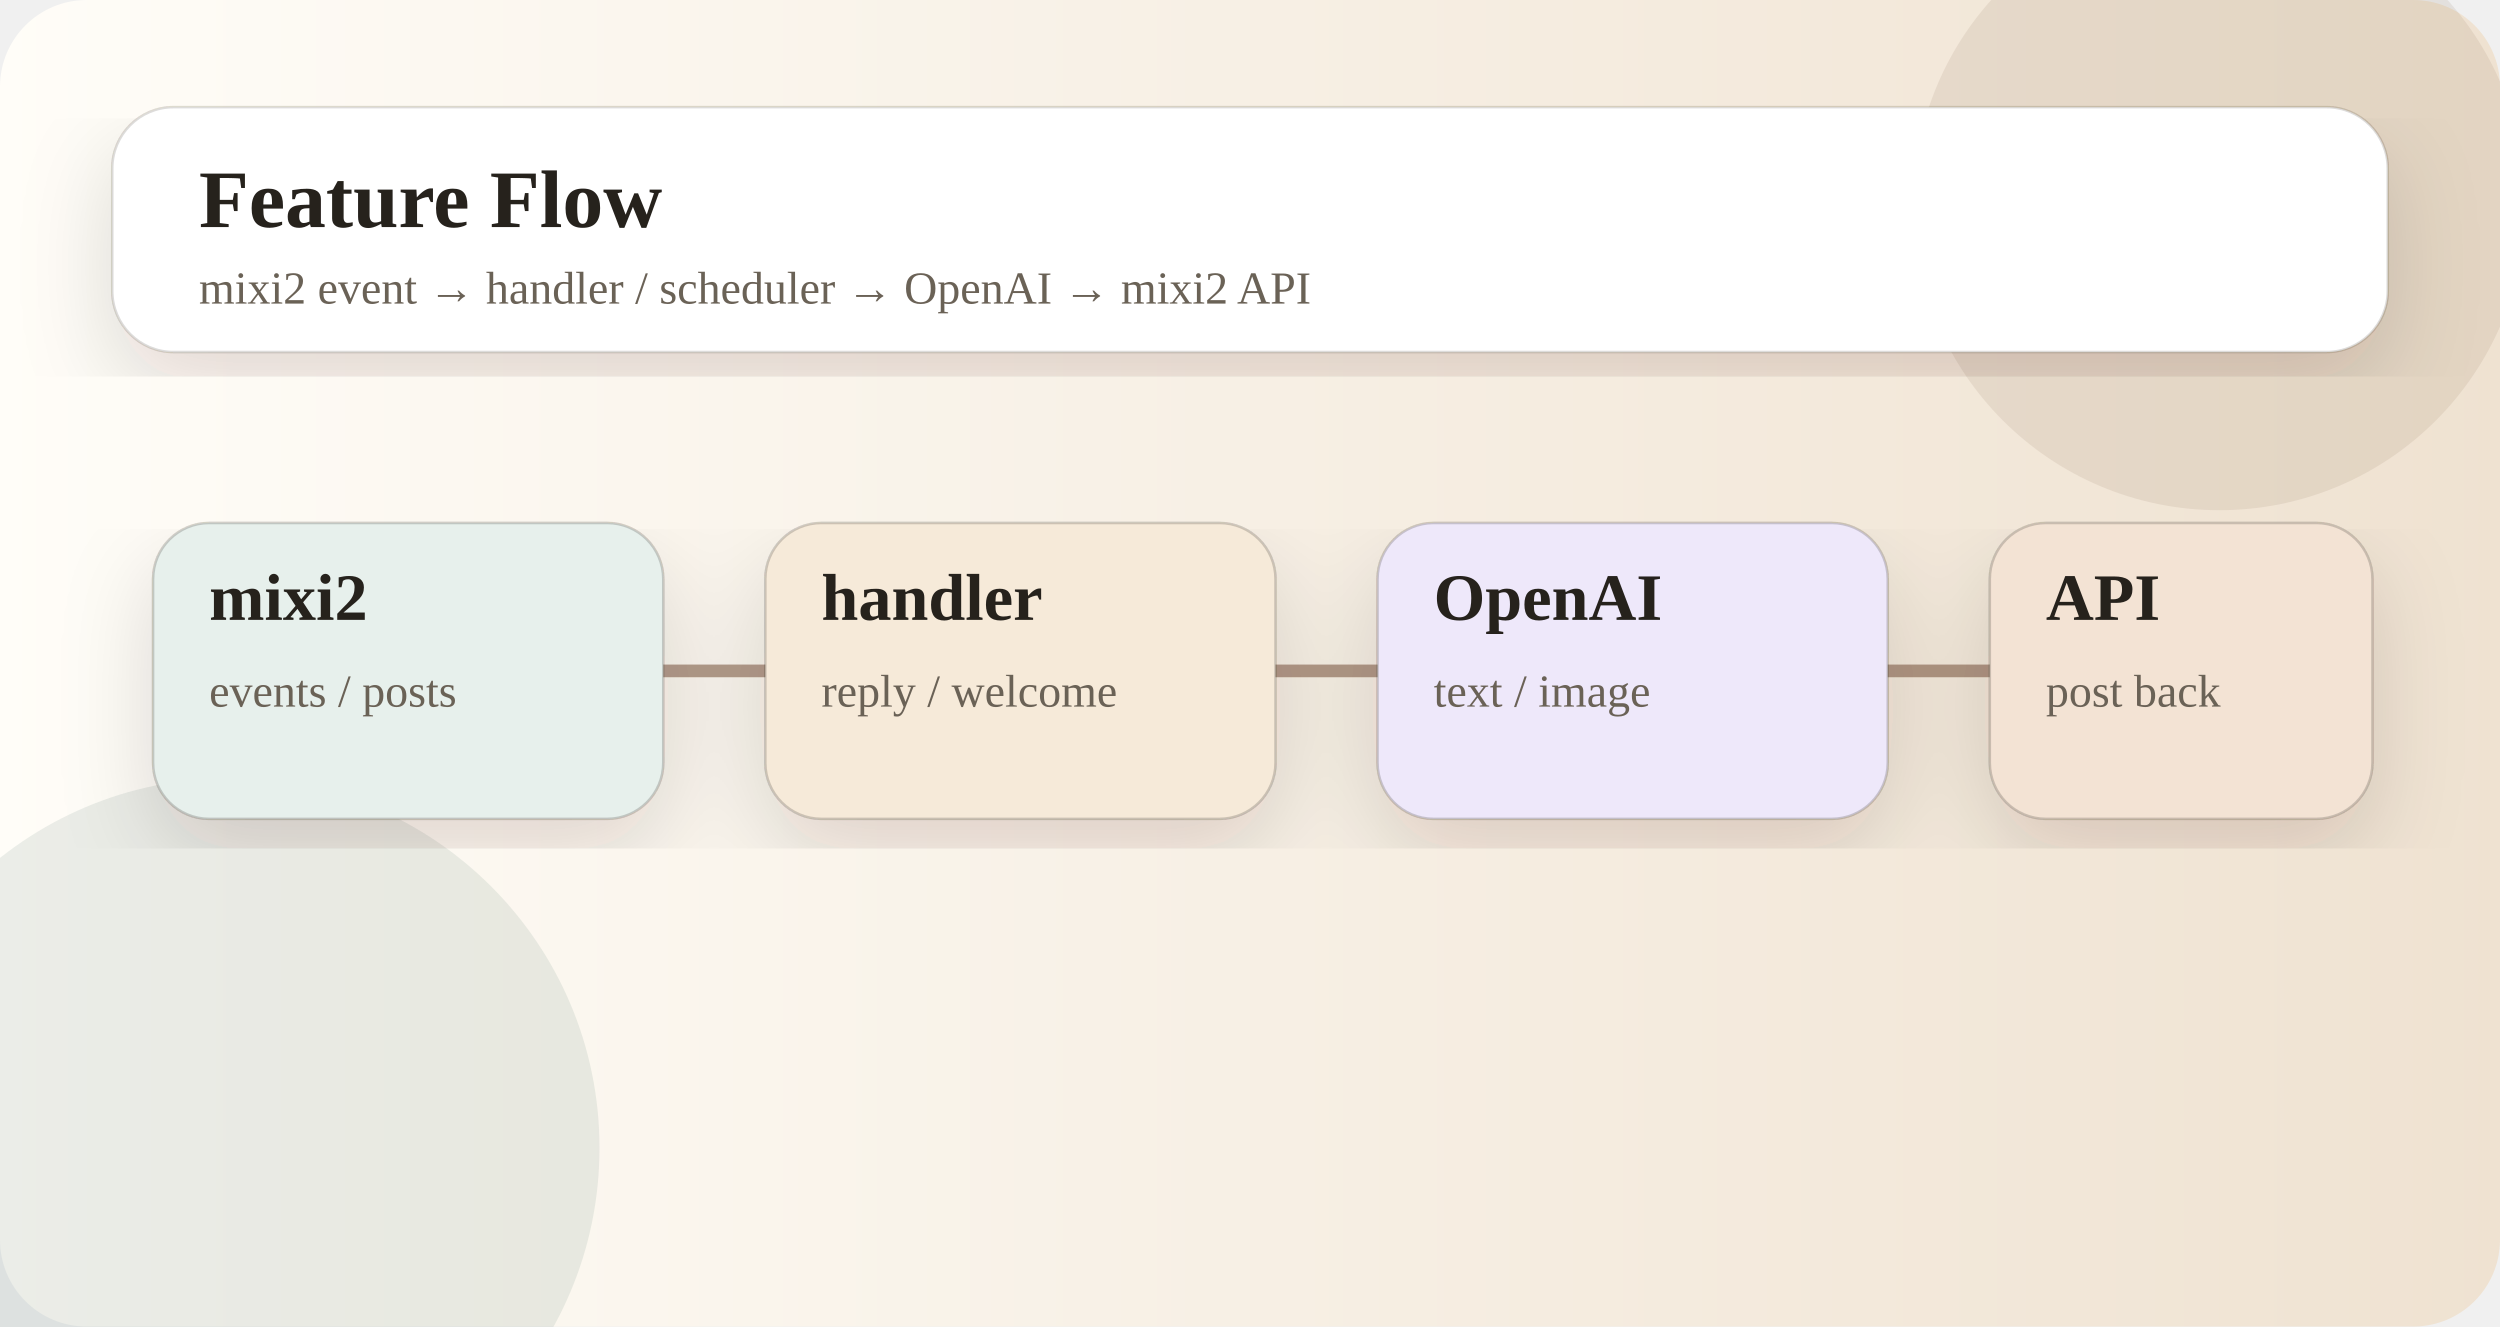
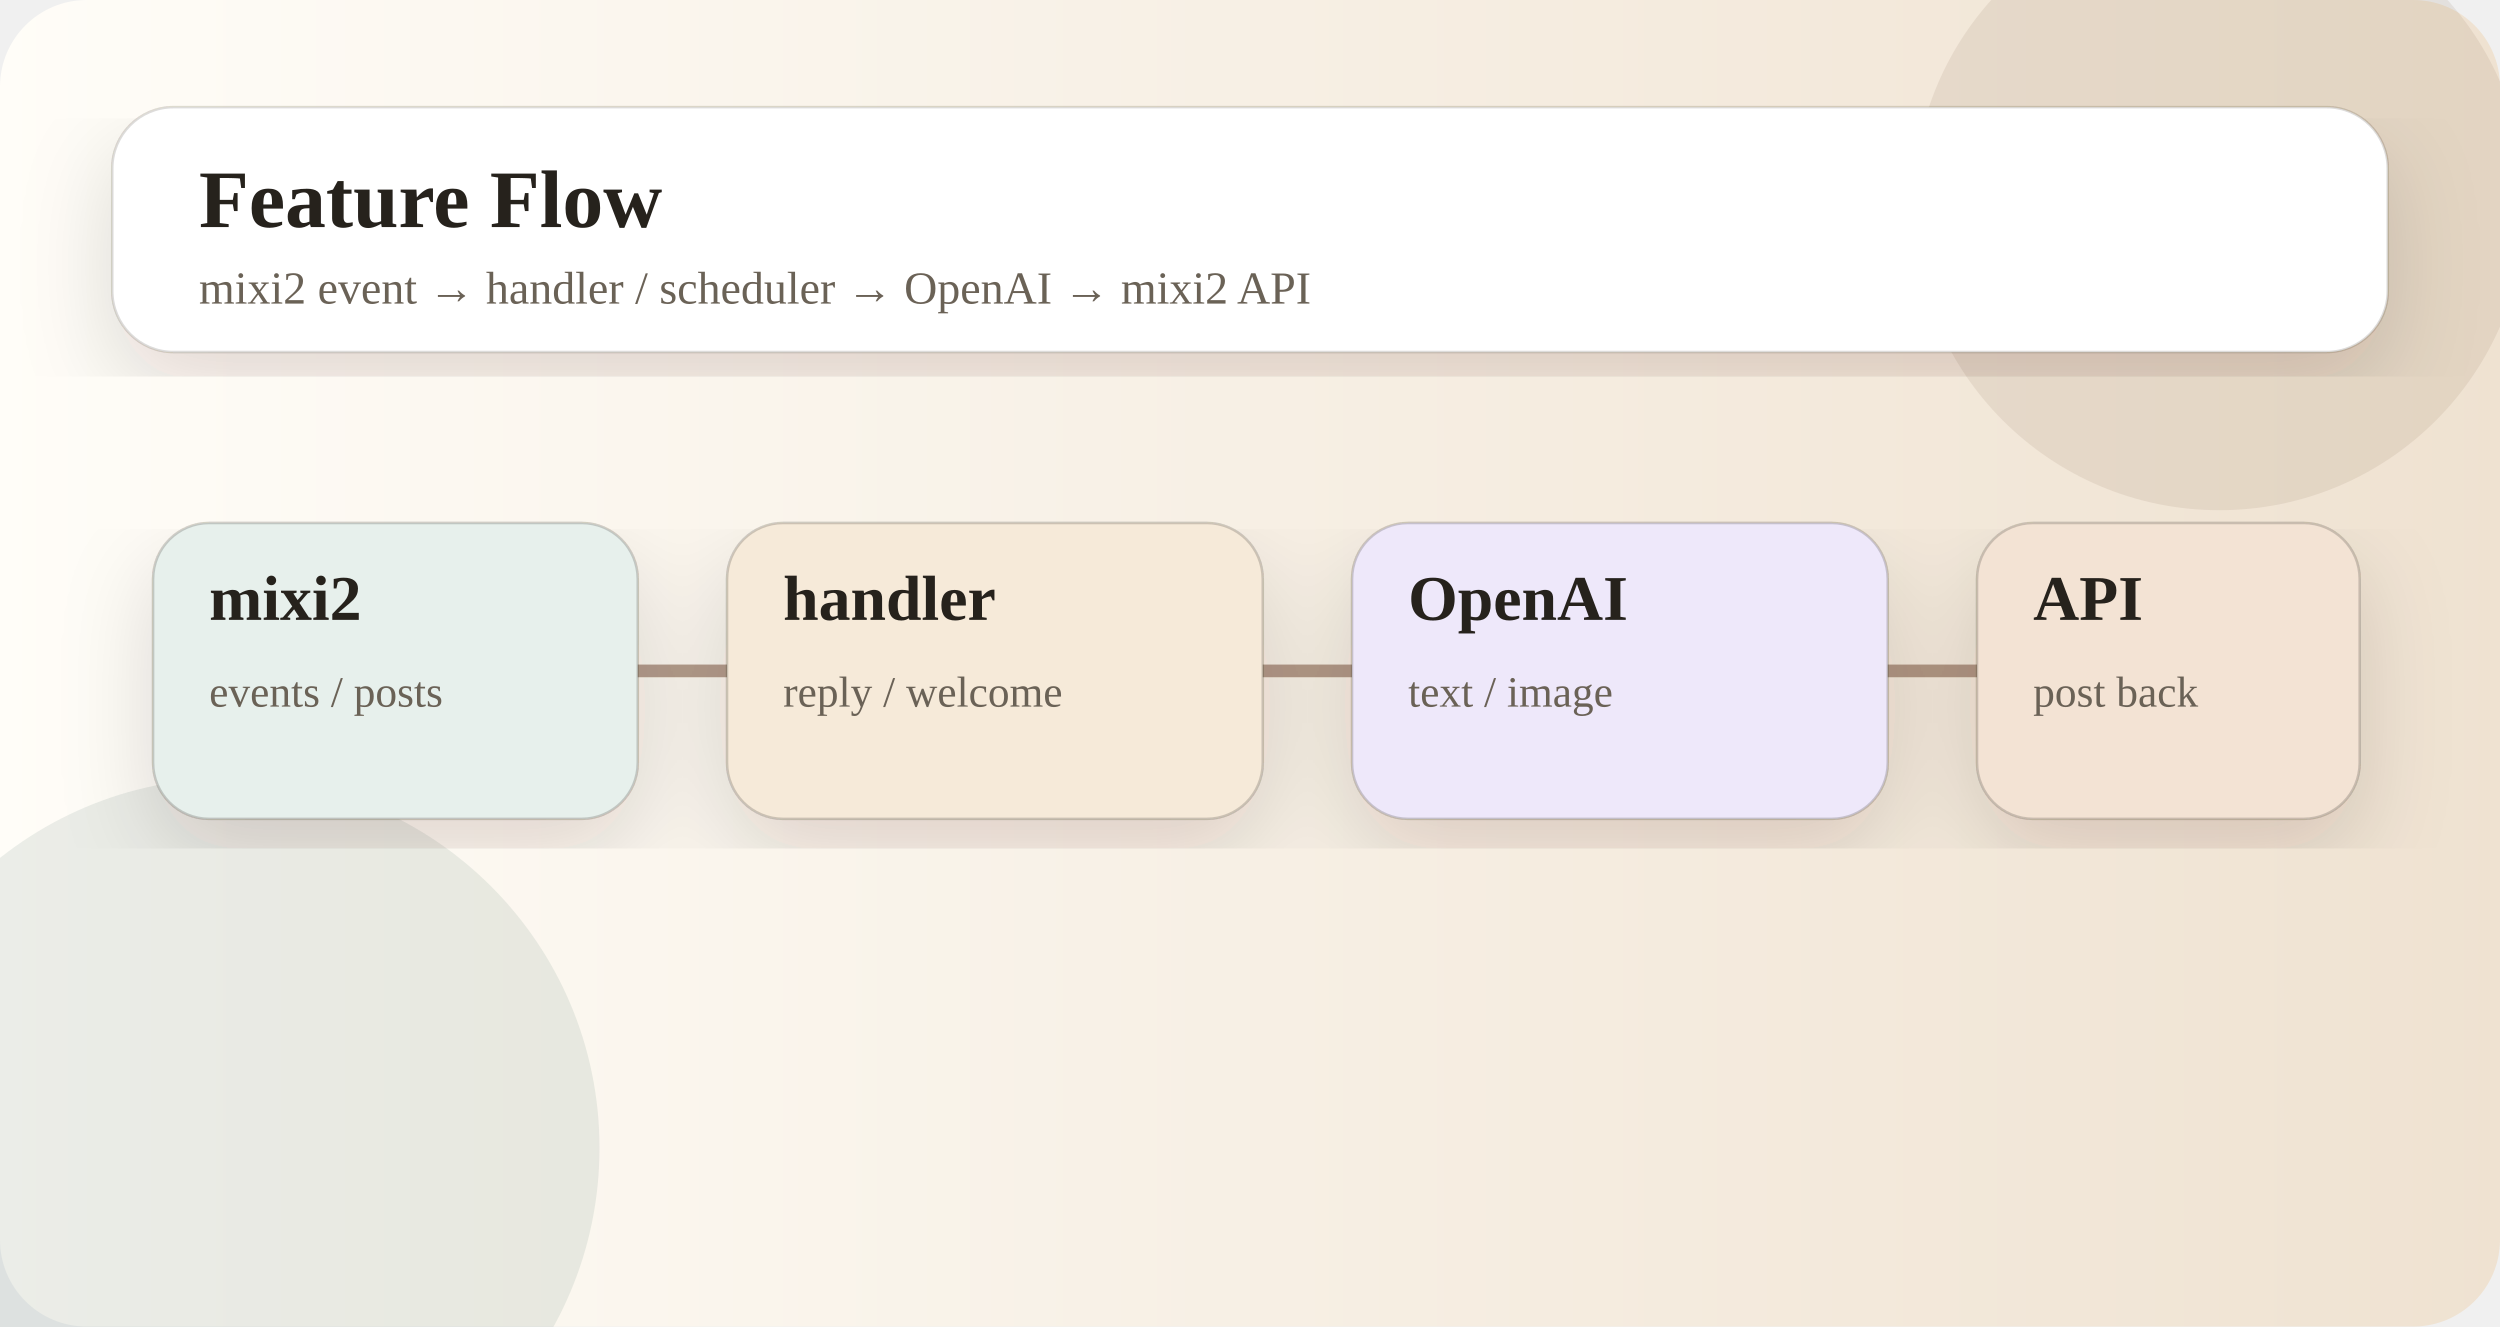
<svg xmlns="http://www.w3.org/2000/svg" viewBox="0 0 980 520" role="img" aria-label="Feature Flow">
  <defs>
    <linearGradient id="bg" x1="0" x2="1">
      <stop offset="0" stop-color="#fffdf8" />
      <stop offset="1" stop-color="#efe2d1" />
    </linearGradient>
    <filter id="shadow" x="-10%" y="-10%" width="120%" height="120%">
      <feDropShadow dx="0" dy="14" stdDeviation="18" flood-color="#2a1e12" flood-opacity=".14" />
    </filter>
  </defs>
  <rect width="980" height="520" rx="34" fill="url(#bg)" />
  <circle cx="870" cy="80" r="120" fill="#6f4e37" opacity=".10" />
  <circle cx="90" cy="450" r="145" fill="#2f5d50" opacity=".10" />
  <g filter="url(#shadow)">
    <rect x="44" y="42" width="892" height="96" rx="24" fill="#ffffff" stroke="rgba(38,34,29,.16)" />
    <text x="78" y="89" font-size="32" font-weight="900" fill="#26221d">Feature Flow</text>
    <text x="78" y="119" font-size="18" fill="#6b6257">mixi2 event → handler / scheduler → OpenAI → mixi2 API</text>
  </g>
  <g filter="url(#shadow)">
-     <path d="M260,263.0 C320,263.0 240,263.0 300,263.0" fill="none" stroke="#6f4e37" stroke-width="5" stroke-linecap="round" opacity=".55" />
-     <path d="M500,263.0 C560,263.0 480,263.0 540,263.0" fill="none" stroke="#6f4e37" stroke-width="5" stroke-linecap="round" opacity=".55" />
-     <path d="M740,263.0 C800,263.0 720,263.0 780,263.0" fill="none" stroke="#6f4e37" stroke-width="5" stroke-linecap="round" opacity=".55" />
-     <rect x="60" y="205" width="200" height="116" rx="22" fill="#e7f0ec" stroke="rgba(38,34,29,.20)" />
-     <text x="82" y="243" font-size="26" font-weight="800" fill="#26221d">mixi2</text>
-     <text x="82" y="277" font-size="18" fill="#6b6257">events / posts</text>
-     <rect x="300" y="205" width="200" height="116" rx="22" fill="#f6ead9" stroke="rgba(38,34,29,.20)" />
-     <text x="322" y="243" font-size="26" font-weight="800" fill="#26221d">handler</text>
-     <text x="322" y="277" font-size="18" fill="#6b6257">reply / welcome</text>
-     <rect x="540" y="205" width="200" height="116" rx="22" fill="#eee8fa" stroke="rgba(38,34,29,.20)" />
-     <text x="562" y="243" font-size="26" font-weight="800" fill="#26221d">OpenAI</text>
-     <text x="562" y="277" font-size="18" fill="#6b6257">text / image</text>
-     <rect x="780" y="205" width="150" height="116" rx="22" fill="#f3e3d4" stroke="rgba(38,34,29,.20)" />
-     <text x="802" y="243" font-size="26" font-weight="800" fill="#26221d">API</text>
-     <text x="802" y="277" font-size="18" fill="#6b6257">post back</text>
+     <path d="M250,263.0 C310,263.0 225,263.0 285,263.0" fill="none" stroke="#6f4e37" stroke-width="5" stroke-linecap="round" opacity=".55" />
+     <path d="M495,263.0 C555,263.0 470,263.0 530,263.0" fill="none" stroke="#6f4e37" stroke-width="5" stroke-linecap="round" opacity=".55" />
+     <path d="M740,263.0 C800,263.0 715,263.0 775,263.0" fill="none" stroke="#6f4e37" stroke-width="5" stroke-linecap="round" opacity=".55" />
+     <rect x="60" y="205" width="190" height="116" rx="22" fill="#e7f0ec" stroke="rgba(38,34,29,.20)" />
+     <text x="82" y="243" font-size="25" font-weight="800" fill="#26221d">mixi2</text>
+     <text x="82" y="277" font-size="17" fill="#6b6257">events / posts</text>
+     <rect x="285" y="205" width="210" height="116" rx="22" fill="#f6ead9" stroke="rgba(38,34,29,.20)" />
+     <text x="307" y="243" font-size="25" font-weight="800" fill="#26221d">handler</text>
+     <text x="307" y="277" font-size="17" fill="#6b6257">reply / welcome</text>
+     <rect x="530" y="205" width="210" height="116" rx="22" fill="#eee8fa" stroke="rgba(38,34,29,.20)" />
+     <text x="552" y="243" font-size="25" font-weight="800" fill="#26221d">OpenAI</text>
+     <text x="552" y="277" font-size="17" fill="#6b6257">text / image</text>
+     <rect x="775" y="205" width="150" height="116" rx="22" fill="#f3e3d4" stroke="rgba(38,34,29,.20)" />
+     <text x="797" y="243" font-size="25" font-weight="800" fill="#26221d">API</text>
+     <text x="797" y="277" font-size="17" fill="#6b6257">post back</text>
  </g>
</svg>
